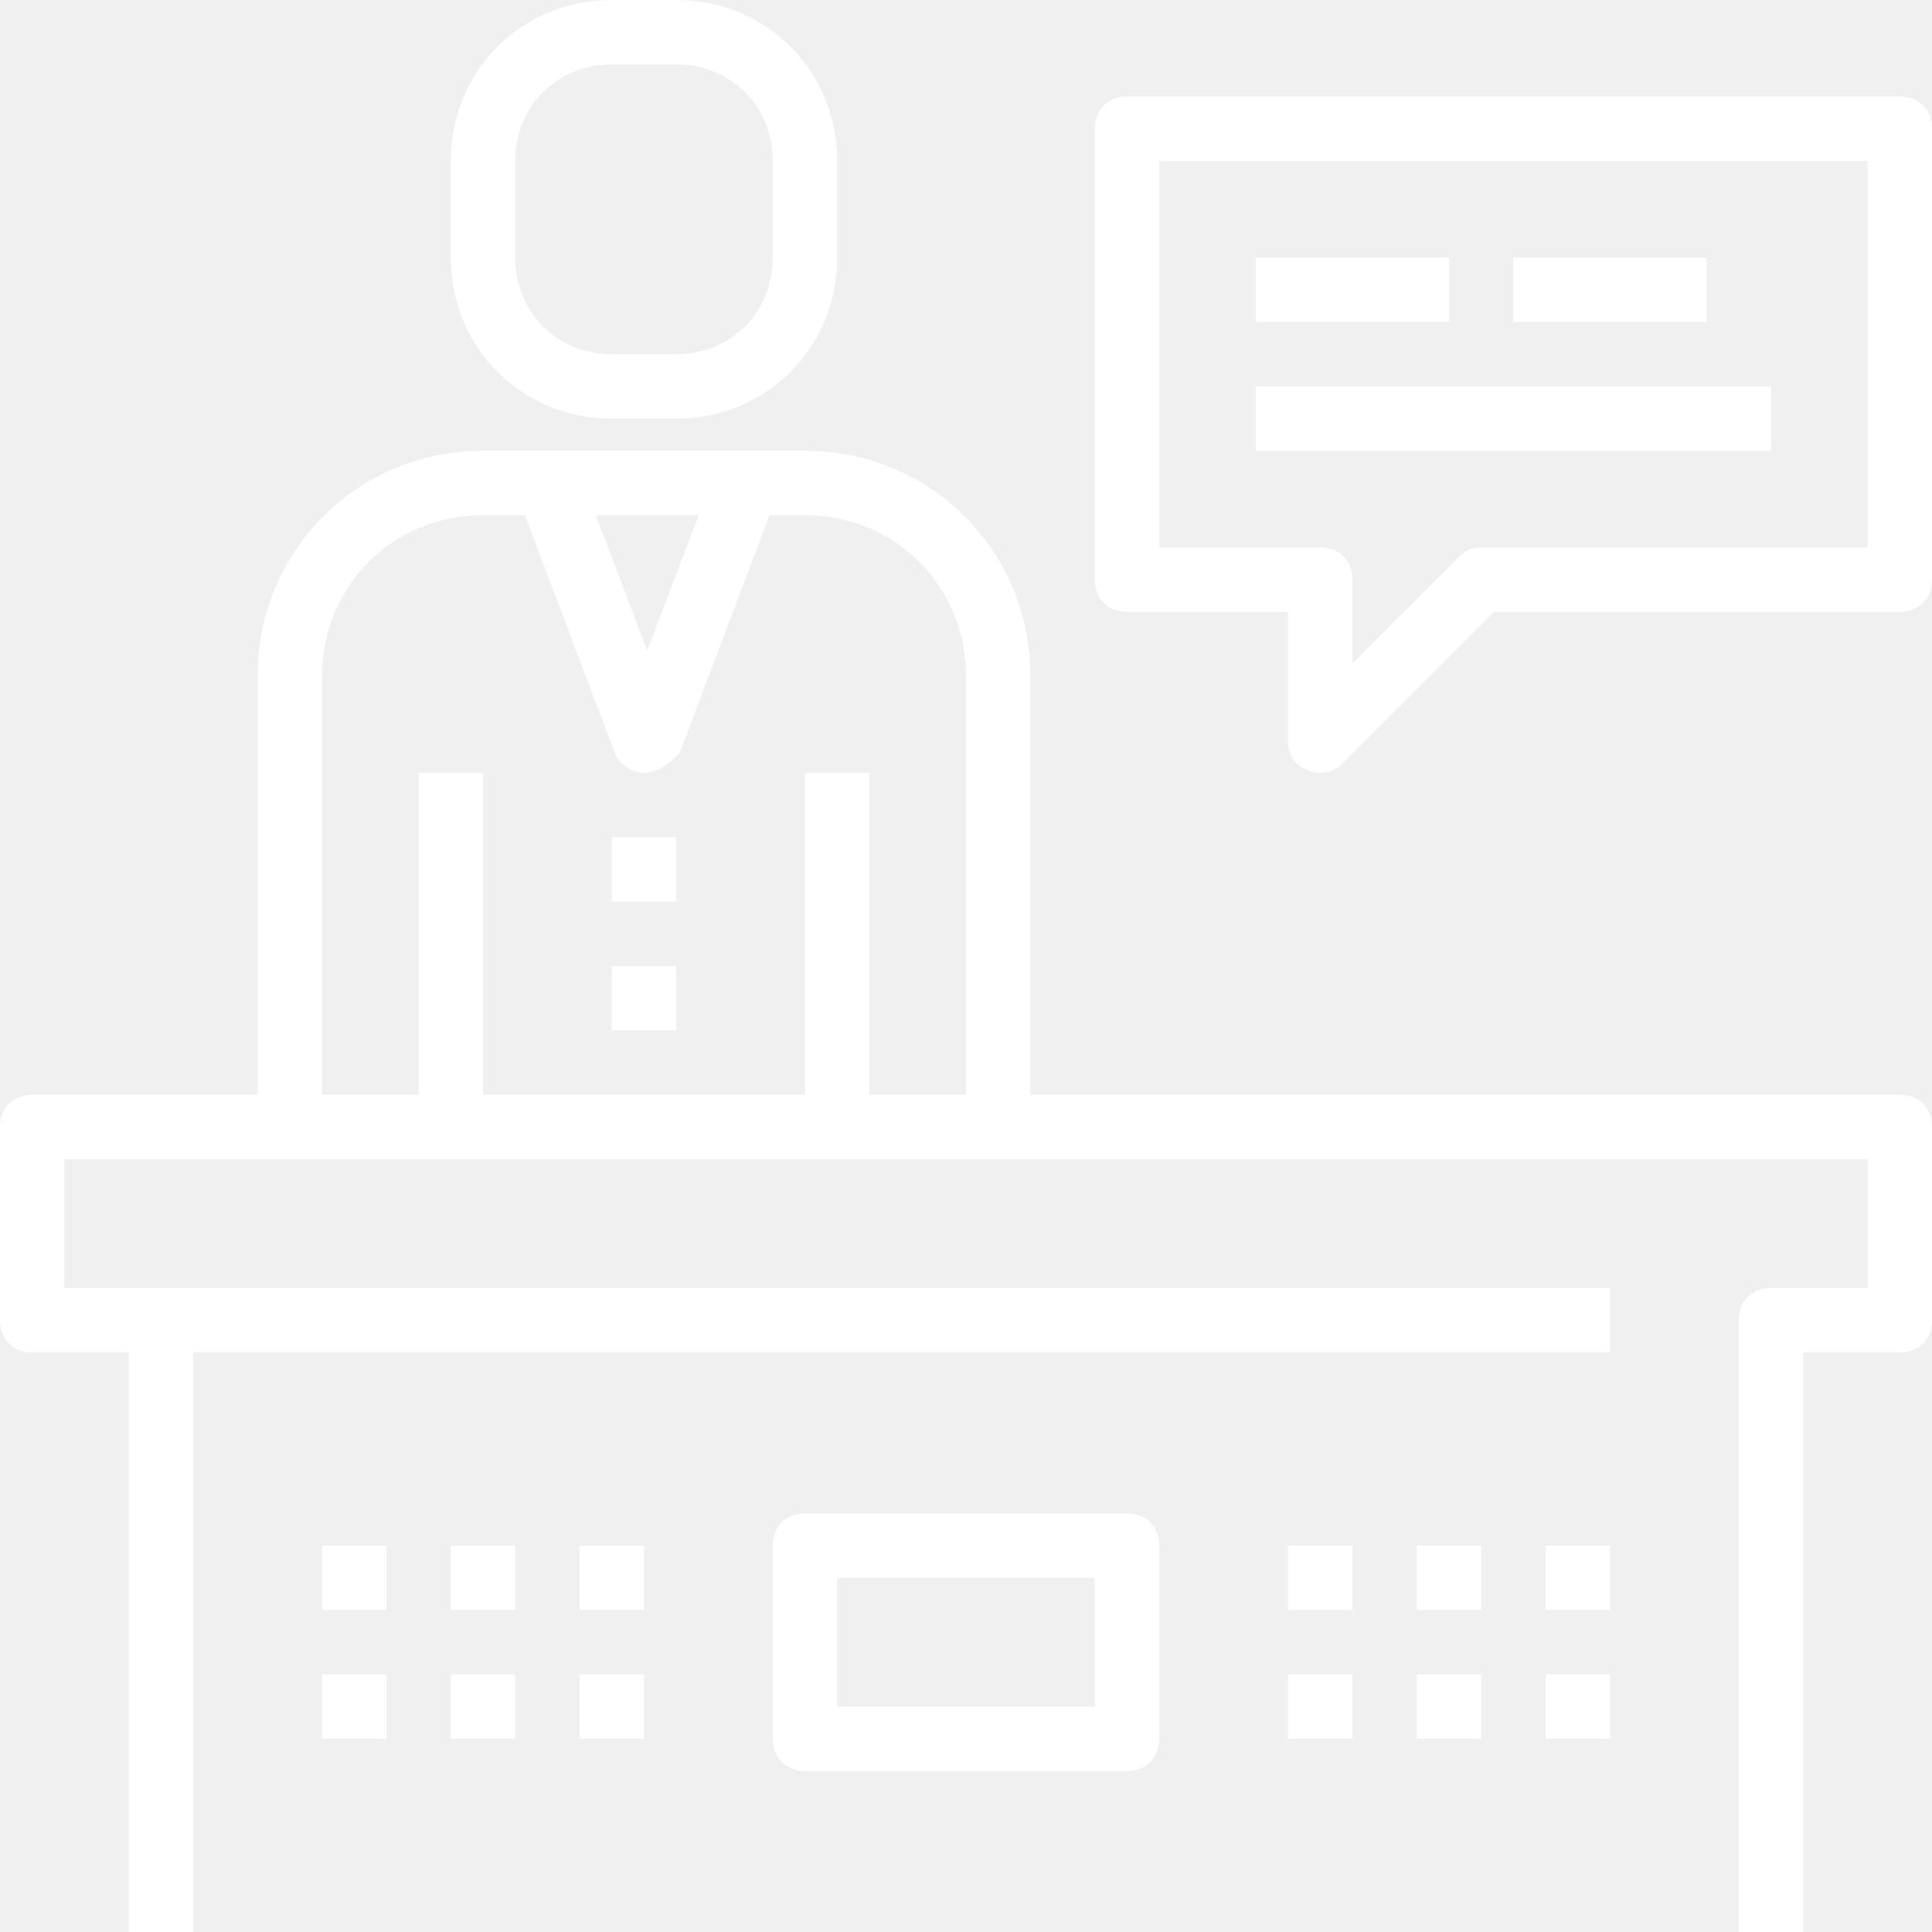
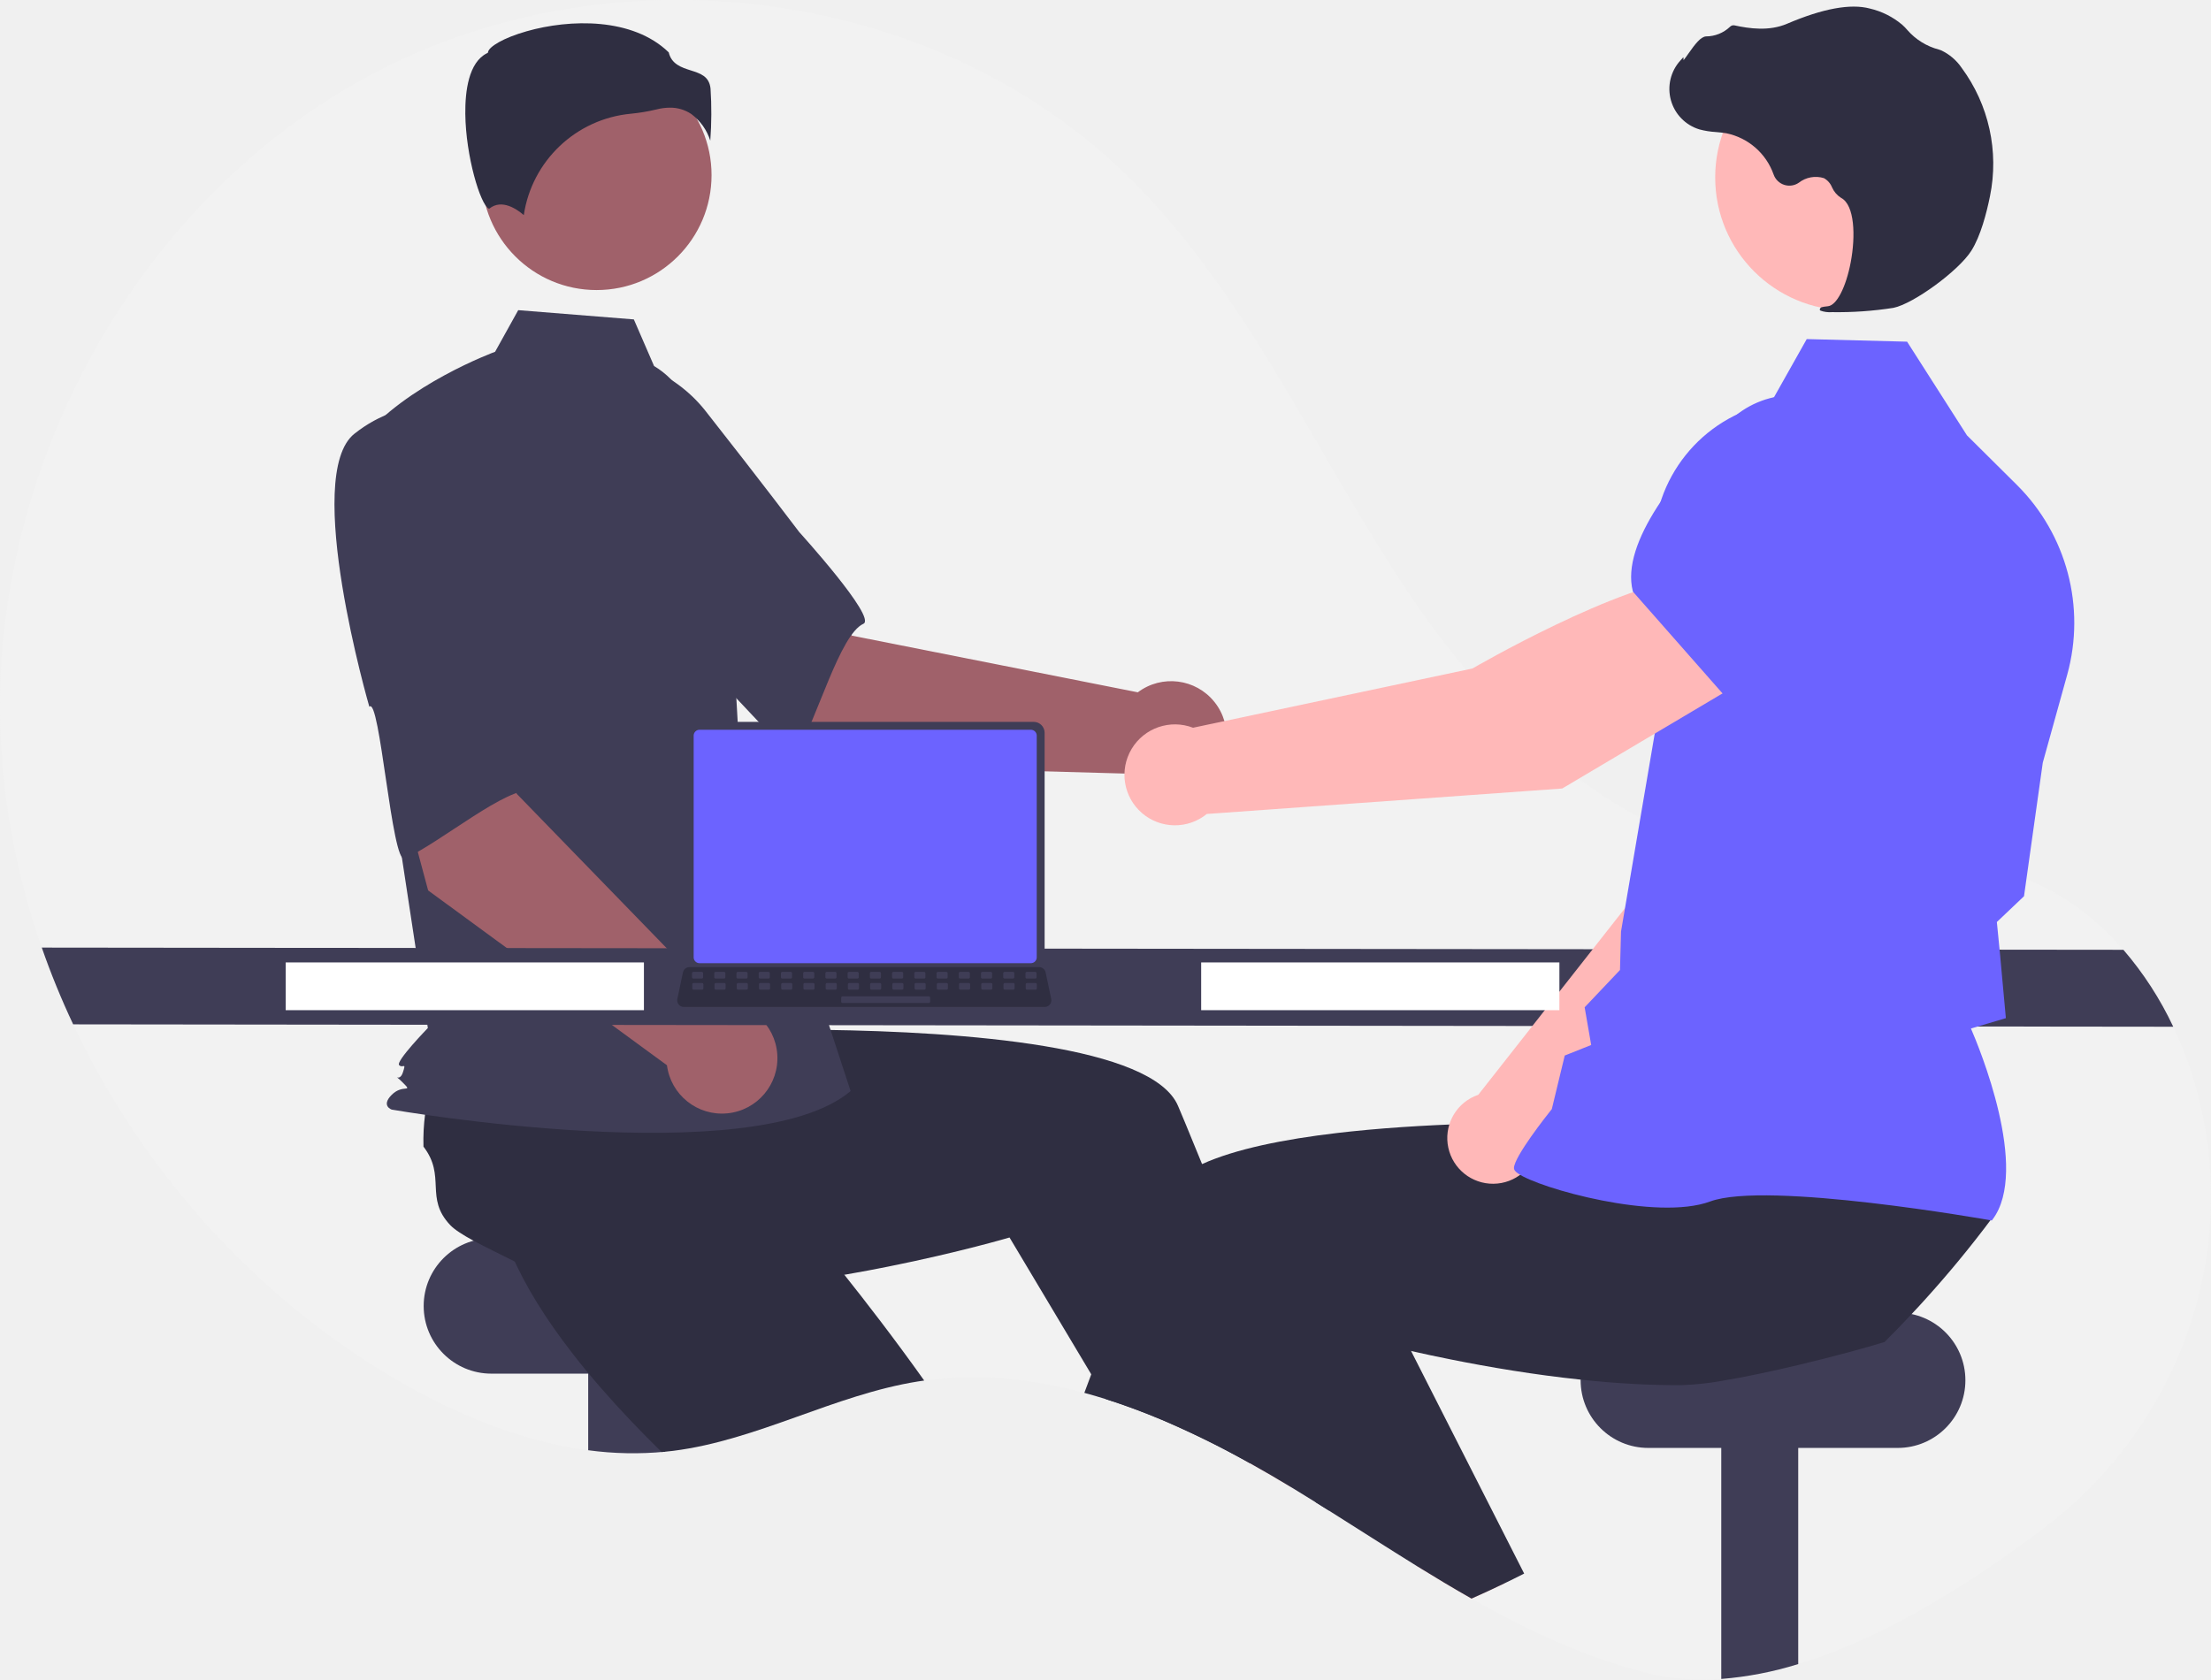
- <svg xmlns="http://www.w3.org/2000/svg" fill="#ffffff" version="1.1" id="Capa_1" viewBox="0 0 60 60" xml:space="preserve">
-   <g>
-     <g>
-       <rect x="19" y="26" width="2" height="2" />
-       <rect x="19" y="30" width="2" height="2" />
-       <path d="M19,13h2c2.8,0,5-2.2,5-5V5c0-2.8-2.2-5-5-5h-2c-2.8,0-5,2.2-5,5v3C14,10.8,16.2,13,19,13z M16,5c0-1.7,1.3-3,3-3h2    c1.7,0,3,1.3,3,3v3c0,1.7-1.3,3-3,3h-2c-1.7,0-3-1.3-3-3V5z" />
-       <path d="M59,34H32V21c0-3.9-3.1-7-7-7H15c-3.9,0-7,3.1-7,7v13H1c-0.6,0-1,0.4-1,1v6c0,0.6,0.4,1,1,1h3v18h2V42h44v-2H5H2v-4h56v4    h-3c-0.6,0-1,0.4-1,1v19h2V42h3c0.6,0,1-0.4,1-1v-6C60,34.4,59.6,34,59,34z M21.7,16l-1.6,4.2L18.5,16H21.7z M10,21    c0-2.8,2.2-5,5-5h1.3l2.8,7.4c0.1,0.3,0.5,0.6,0.9,0.6s0.8-0.3,1.1-0.6l2.8-7.4H25c2.8,0,5,2.2,5,5v13h-3V24h-2v10H15V24h-2v10h-3    L10,21L10,21z" />
-       <path d="M59,3H35c-0.6,0-1,0.4-1,1v14c0,0.6,0.4,1,1,1h5v4c0,0.4,0.2,0.8,0.6,0.9C40.7,24,40.9,24,41,24c0.3,0,0.5-0.1,0.7-0.3    l4.7-4.7H59c0.6,0,1-0.4,1-1V4C60,3.4,59.6,3,59,3z M58,17H46c-0.3,0-0.5,0.1-0.7,0.3L42,20.6V18c0-0.6-0.4-1-1-1h-5V5h22V17z" />
-       <rect x="39" y="8" width="6" height="2" />
-       <rect x="47" y="8" width="6" height="2" />
-       <rect x="39" y="12" width="16" height="2" />
-       <path d="M35,47H25c-0.6,0-1,0.4-1,1v6c0,0.6,0.4,1,1,1h10c0.6,0,1-0.4,1-1v-6C36,47.4,35.6,47,35,47z M34,53h-8v-4h8V53z" />
-       <rect x="40" y="48" width="2" height="2" />
-       <rect x="44" y="48" width="2" height="2" />
-       <rect x="48" y="48" width="2" height="2" />
-       <rect x="40" y="52" width="2" height="2" />
-       <rect x="44" y="52" width="2" height="2" />
-       <rect x="48" y="52" width="2" height="2" />
-       <rect x="10" y="48" width="2" height="2" />
-       <rect x="14" y="48" width="2" height="2" />
-       <rect x="18" y="48" width="2" height="2" />
-       <rect x="10" y="52" width="2" height="2" />
-       <rect x="14" y="52" width="2" height="2" />
-       <rect x="18" y="52" width="2" height="2" />
-     </g>
-   </g>
+ <svg xmlns="http://www.w3.org/2000/svg" data-name="Layer 1" width="833.222" height="633.11" viewBox="0 0 833.222 633.11">
+   <path d="M954.314,708.907c-27.3,20.79-60.56,41.85-93.26,51.78a132.151,132.151,0,0,1-29,5.61,87.682,87.682,0,0,1-27.45-2.13c-23.6-5.87-45.49-16.15-66.67-28.16-6.92-3.93-13.76-8.04-20.56-12.24-11.1-6.86-22.09-13.96-33.11-20.89-1.65-1.05-3.29-2.08-4.94-3.1h-.01q-3.99-2.505-8-4.94c-.47-.29-.94-.57-1.42-.86q-7.575-4.59-15.41-8.97c-.64-.35-1.28-.71-1.92-1.06a337.758,337.758,0,0,0-31.12-15.23c-6.98-2.94-14.05-5.59-21.19-7.85h-.01c-2.73-.86-5.47-1.67-8.22-2.41a172.032,172.032,0,0,0-25.14-4.92,137.461,137.461,0,0,0-35.21.28c-.79.11-1.57.22-2.36.35-31.6,5.06-60.44,22.12-92.18,26.14-1.03.13-2.05.25-3.08.34-.44.04-.88.09-1.32.12a126.185,126.185,0,0,1-27.68-.68c-25.63-3.38-50.59-13.87-73.06-27.09-52.53-30.91-95.13-78.42-121.03-133.44a297.454,297.454,0,0,1-11.83-28.93,278.47,278.47,0,0,1-15.67-84.85c-2.43-100.36,54.6-201.05,144.14-246.44,89.55-45.39,207.35-30.38,279.57,39.35,43.81,42.3,69.16,99.62,102.13,150.83,32.97,51.2,79.83,100.11,140.27,107.57,30.79,3.8,63.01-3.55,92.52,6.01,16.34,5.3,30.28,15.44,41.51,28.36a127.185,127.185,0,0,1,18.78,29,141.927,141.927,0,0,1,8.73,23.54c.41,1.49.79,2.98,1.16,4.47C1026.974,608.507,1003.484,671.447,954.314,708.907Z" transform="translate(-183.3889 -133.445)" fill="#f2f2f2" />
+   <rect x="159.665" y="466.772" width="145" height="51" rx="25.5" fill="#3f3d56" />
+   <path d="M434.054,638.217v42.43a125.553,125.553,0,0,1-29-.56v-41.87Z" transform="translate(-183.3889 -133.445)" fill="#3f3d56" />
+   <path d="M531.674,653.817c-.79.11-1.57.22-2.36.35-31.6,5.06-60.44,22.12-92.18,26.14-1.03.13-2.05.25-3.08.34-.44.04-.88.09-1.32.12-7.75-7.59-15.5-15.67-22.78-24.04-3.95-4.53-7.77-9.15-11.36-13.83-9.32-12.08-17.22-24.5-22.44-36.7.53-5.85-3.11-19.38-4.85-29.74l-.01-.01c-.74-4.35-1.14-8.13-.77-10.56,2.12-14.02,13.57-12.41,17.09-26.15a77.5,77.5,0,0,1,10.11-7.11c.59-.35,1.19-.7,1.81-1.05l38.2-26.4,14.6,14.32,22.22,21.8,24.08,23.61-20.44,20.65s17.08,19.69,37.05,45.94C520.604,638.547,526.174,646.077,531.674,653.817Z" transform="translate(-183.3889 -133.445)" fill="#2f2e41" />
+   <path d="M861.054,638.217v122.47a132.151,132.151,0,0,1-29,5.61v-128.08Z" transform="translate(-183.3889 -133.445)" fill="#3f3d56" />
+   <rect x="595.665" y="494.772" width="145" height="51" rx="25.5" fill="#3f3d56" />
+   <path d="M669.894,693.977q-7.575-4.59-15.41-8.97c-.64-.35-1.28-.71-1.92-1.06l3.44-1.47,9.28-3.99.09-.04.1.34Z" transform="translate(-183.3889 -133.445)" fill="#ffb6b6" />
+   <path d="M684.264,702.877c-1.65-1.05-3.29-2.08-4.94-3.1h-.01q-3.99-2.505-8-4.94c-.47-.29-.94-.57-1.42-.86q-7.575-4.59-15.41-8.97c-.64-.35-1.28-.71-1.92-1.06a337.758,337.758,0,0,0-31.12-15.23c-6.98-2.94-14.05-5.59-21.19-7.85h-.01l-5.61-9.39-25.25-42.29-5.55-9.29s-18.93,5.6-45.72,10.97c-9.75,1.96-20.53,3.88-31.84,5.5-12.09,1.72-24.77,3.09-37.37,3.75-6.01.32-12,.48-17.9.43-15.25-.1-29.9-1.53-42.73-4.93-4.28-4.02-17.18-9.49-26.42-14.5h-.01c-3.88-2.1-7.1-4.11-8.79-5.9-9.74-10.3-1.42-18.33-10.08-29.57a78.018,78.018,0,0,1,.63-12.34c.09-.68.18-1.37.29-2.07l2.73-46.36,20.28-2.68,30.86-4.08,33.43-4.42,3.68,28.82s26.03-1.32,59.01-.88c52.97.72,123.85,6,133.45,28.66.9,2.13,1.8,4.28,2.7,6.43q3.21,7.71,6.36,15.5c7.61,18.8,14.87,37.78,21.5,55.72,4.12,11.16,8,21.92,11.57,31.99,2.87,8.1,5.53,15.76,7.96,22.81,2.22,6.44,4.23,12.37,6.02,17.69C683.724,701.267,683.994,702.087,684.264,702.877Z" transform="translate(-183.3889 -133.445)" fill="#2f2e41" />
+   <path d="M497.708,421.99l-64.055-54.401,41.675-42.177,29.075,47.623,107.774,21.367a20.9,20.9,0,1,1-2.97,30.678Z" transform="translate(-183.3889 -133.445)" fill="#a0616a" />
+   <path d="M377.042,296.092c-7.403,24.083,63.1,81.52,63.1,81.52.783-5.782,40.756,44.073,43.475,39.558,7.729-12.832,16.234-44.552,25.157-48.606,5.103-2.318-24.171-34.543-24.171-34.543s-14.933-19.756-34.649-44.794a53.412,53.412,0,0,0-47.084-20.961S384.445,272.009,377.042,296.092Z" transform="translate(-183.3889 -133.445)" fill="#3f3d56" />
+   <circle cx="224.825" cy="66.009" r="43.324" fill="#a0616a" />
+   <path d="M429.876,271.412c9.334,5.549,14.917,15.744,18.122,26.119a247.516,247.516,0,0,1,10.636,59.137l3.385,60.089,41.926,127.947c-36.336,30.746-172.919,6.988-172.919,6.988s-4.193-1.397,0-5.59,8.274-.478,4.082-4.671-1.302.478.095-3.715,0-1.397-1.398-2.795,10.819-13.976,10.819-13.976L333.445,447.503,319.47,299.363c16.771-20.963,50.498-33.321,50.498-33.321l8.715-15.687,43.574,3.486Z" transform="translate(-183.3889 -133.445)" fill="#3f3d56" />
+   <path d="M443.928,176.437a20.078,20.078,0,0,1,7.133,10.02,141.018,141.018,0,0,0,.093-19.659c-.511-4.601-3.75-5.636-7.5-6.835-3.387-1.083-7.218-2.307-8.248-6.774-13.619-13.248-37.326-12.58-53.55-7.959-8.928,2.543-14.065,5.81-14.524,7.724l-.095.394-.363.181c-6.882,3.441-8.221,14.306-8.133,22.815.168,16.031,5.703,34.239,8.821,35.718.165.078.207.048.278-.012h0c4.695-3.752,10.424.285,12.941,2.48a45.059,45.059,0,0,1,40.346-38.219,70.703,70.703,0,0,0,9.724-1.631,20.472,20.472,0,0,1,4.968-.652A14.137,14.137,0,0,1,443.928,176.437Z" transform="translate(-183.3889 -133.445)" fill="#2f2e41" />
+   <path d="M389.338,487.262,376.085,480.475a3.632,3.632,0,0,1,3.276-6.397l13.253,6.787a3.632,3.632,0,0,1-3.276,6.397Z" transform="translate(-183.3889 -133.445)" fill="#6c63ff" />
+   <path d="M344.735,469.078l-21.801-81.162,58.259-11.028-3.133,55.709,76.547,78.818A20.9,20.9,0,1,1,434.732,534.973Z" transform="translate(-183.3889 -133.445)" fill="#a0616a" />
+   <path d="M316.972,296.916c-19.775,15.612,5.606,102.935,5.606,102.935,3.93-4.313,8.496,59.425,13.299,57.255,13.651-6.168,38.673-27.438,48.319-25.704,5.516.992-.263-42.159-.263-42.159s-1.063-24.742-3.061-56.548a53.412,53.412,0,0,0-26.836-44.001S336.747,281.305,316.972,296.916Z" transform="translate(-183.3889 -133.445)" fill="#3f3d56" />
+   <path d="M1002.384,520.457l-791.42-.9a297.454,297.454,0,0,1-11.83-28.93l784.47.83A127.185,127.185,0,0,1,1002.384,520.457Z" transform="translate(-183.3889 -133.445)" fill="#3f3d56" />
+   <path d="M750.314,730.277q-6.135,2.97-12.38,5.73c-6.92-3.93-13.76-8.04-20.56-12.24l25.22-11.08Z" transform="translate(-183.3889 -133.445)" fill="#ffb6b6" />
+   <path d="M934.194,592.477q-6.15,8.25-12.69,16.17-6.03,7.305-12.38,14.33c-1.75,1.94-3.52,3.87-5.33,5.78q-4.995,5.355-10.21,10.53c-6.26,1.97-18.94,5.44-32.53,8.68-9.89,2.35-20.26,4.58-29,6a104.486,104.486,0,0,1-14.81,1.58c-5.9.05-11.89-.11-17.9-.43-6.78-.36-13.57-.92-20.28-1.64-17.45-1.83-34.35-4.68-48.93-7.61-5.34-1.06-10.36-2.14-14.98-3.19-8.75-1.97-16.07-3.81-21.37-5.21-5.97-1.56-9.37-2.57-9.37-2.57l-14.95,25.04-7.76,12.99-5.7,9.55-1.52,2.53c-.64-.35-1.28-.71-1.92-1.06a337.758,337.758,0,0,0-31.12-15.23c-6.98-2.94-14.05-5.59-21.19-7.85h-.01c-2.73-.86-5.47-1.67-8.22-2.41q1.29-3.465,2.61-6.98,2.46-6.555,5.02-13.23c3.69-9.64,7.51-19.42,11.44-29.15,3.22-7.99,6.5-15.95,9.82-23.8,1.53-3.62,4.64-6.8,8.99-9.59a52.323,52.323,0,0,1,6.49-3.48c12.45-5.67,30.79-9.36,51-11.73,1.67-.19,3.35-.38,5.04-.56,16.73-1.76,34.48-2.67,51.08-3.09,8.31-.21,16.33-.29,23.79-.3q3.615,0,7.03.02h.01c6.15.03,11.81.12,16.79.22.97.02,1.91.05,2.83.07h.01c.62.01,1.23.03,1.83.04,10.89.28,17.57.62,17.57.62l2.59-20.32.53-4.1.5-3.9v-.01l.06-.49.41-.01,7.2-.14,60.52-1.18,33.06-.65-5.24,22.46-8.65,37.06C905.234,592.097,934.494,587.507,934.194,592.477Z" transform="translate(-183.3889 -133.445)" fill="#2f2e41" />
+   <path d="M757.774,726.577c-2.47,1.26-4.96,2.5-7.46,3.7q-6.135,2.97-12.38,5.73c-6.92-3.93-13.76-8.04-20.56-12.24-11.1-6.86-22.09-13.96-33.11-20.89-1.65-1.05-3.29-2.08-4.94-3.1h-.01c-4.54-6.74-9.17-13.76-13.84-20.99-.07-.1-.13-.2-.19-.3q-1.8-2.76-3.58-5.56c-7.47-11.7-14.98-23.9-22.27-36.36l18.46-8.62,34.32-16.02,5.92-2.76,17.02,33.51,15.18,29.89,3.38,6.65Z" transform="translate(-183.3889 -133.445)" fill="#2f2e41" />
+   <path d="M762.946,565.695l87.501-84.384,24.252-68.67L838.926,397.086c-18.375,17.601-38.237,72.424-38.237,72.424L740.477,546.115c-.469.161-.937.331-1.399.535a17.231,17.231,0,1,0,23.869,19.045Z" transform="translate(-183.3889 -133.445)" fill="#ffb8b8" />
+   <path d="M828.86,404.753l45.375,14.405.171-.028c16.889-2.829,30.903-30.412,39.684-53.054a31.596,31.596,0,0,0-16.087-40.025h0a31.666,31.666,0,0,0-33.165,4.184l-23.301,19.039Z" transform="translate(-183.3889 -133.445)" fill="#6c63ff" />
+   <path d="M934.012,593.49l.265-.352c14.157-18.776-5.206-65.273-8.133-72.017l13.164-3.899-2.294-25.064-1.105-11.176L946.143,471.262l.034-.248,7.039-50.092,9.21-33.154A73.285,73.285,0,0,0,943.465,316.233L924.638,297.54l-22.556-35.306-37.819-.976-13.6,24.159a55.141,55.141,0,0,0-44.103,55.179l1.28,64.316L794.269,484.598l-.381,14.475-13.319,14.055,2.462,14.21-9.963,3.969-4.875,20.191c-1.862,2.33-14.156,17.87-14.268,22.202-.017.65.447,1.292,1.459,2.016,7.958,5.694,52.437,18.031,72.456,10.614,21.323-7.894,104.895,6.932,105.737,7.083Z" transform="translate(-183.3889 -133.445)" fill="#6c63ff" />
+   <circle cx="696.48" cy="66.885" r="50.104" fill="#ffb8b8" />
+   <path d="M873.756,251.104a136.267,136.267,0,0,0,23.181-1.62c7.599-1.545,24.599-14.003,29.339-21.5h0c3.521-5.57,5.772-14.268,7.042-20.583a60.914,60.914,0,0,0-10.654-48.358,19.245,19.245,0,0,0-7.773-6.634c-.278-.109-.565-.205-.855-.288a23.745,23.745,0,0,1-11.812-7.309,19.586,19.586,0,0,0-1.964-2.021,29.248,29.248,0,0,0-12.203-6.127c-7.254-1.941-17.752-.014-31.202,5.733-6.757,2.888-14.147,1.843-19.832.609a1.86,1.86,0,0,0-1.751.6,13.132,13.132,0,0,1-8.925,3.558c-2.032.089-4.164,2.903-6.741,6.572-.585.833-1.267,1.805-1.759,2.396l-.066-1.136-1.149,1.267a15.935,15.935,0,0,0,7.194,25.961,31.076,31.076,0,0,0,6.25.996c1.279.115,2.602.234,3.87.454a24.025,24.025,0,0,1,17.853,15.59,6.283,6.283,0,0,0,9.483,3.05,10.381,10.381,0,0,1,9.459-1.722,6.891,6.891,0,0,1,3.046,3.455,8.98,8.98,0,0,0,3.408,3.976c5.15,2.655,5.505,14.417,3.655,24.222-1.783,9.451-5.307,16.288-8.57,16.626-2.512.26-2.799.438-2.981.883l-.162.398.282.372A10.261,10.261,0,0,0,873.756,251.104Z" transform="translate(-183.3889 -133.445)" fill="#2f2e41" />
+   <path d="M841.302,389.605l-19.319-38.516c-28.041,1.915-83.695,34.337-83.695,34.337L632.99,407.752a19.023,19.023,0,1,0,5.186,32.508L772.123,430.659Z" transform="translate(-183.3889 -133.445)" fill="#ffb8b8" />
+   <path d="M833.51,395.929l50.454-37.495,8.887-32.027a34.982,34.982,0,0,0-10.521-35.394h0a34.899,34.899,0,0,0-47.624,1.537c-18.987,18.951-40.642,45.39-35.99,63.723l.047.186Z" transform="translate(-183.3889 -133.445)" fill="#6c63ff" />
+   <rect x="452.665" y="362.772" width="135" height="18" fill="#fff" />
+   <rect x="107.665" y="362.772" width="135" height="18" fill="#fff" />
+   <path d="M441.818,409.655v85.704a4.122,4.122,0,0,0,4.119,4.119H572.941a4.122,4.122,0,0,0,4.119-4.119v-85.704a4.124,4.124,0,0,0-4.119-4.115H445.937A4.124,4.124,0,0,0,441.818,409.655Z" transform="translate(-183.3889 -133.445)" fill="#3f3d56" />
+   <path d="M444.797,410.722v83.58a2.205,2.205,0,0,0,2.201,2.201H571.884a2.205,2.205,0,0,0,2.201-2.201V410.722a2.206,2.206,0,0,0-2.201-2.206H446.999A2.206,2.206,0,0,0,444.797,410.722Z" transform="translate(-183.3889 -133.445)" fill="#6c63ff" />
+   <path d="M439.161,512.074a2.47,2.47,0,0,0,1.943.93h135.992A2.502,2.502,0,0,0,579.543,509.988l-2.111-10.027a2.507,2.507,0,0,0-1.558-1.818,2.425,2.425,0,0,0-.888-.168H443.208a2.425,2.425,0,0,0-.888.168,2.507,2.507,0,0,0-1.558,1.818l-2.111,10.027A2.5,2.5,0,0,0,439.161,512.074Z" transform="translate(-183.3889 -133.445)" fill="#2f2e41" />
+   <rect x="569.832" y="499.781" width="4.188" height="2.513" rx="0.488" transform="translate(960.4626 868.6308) rotate(-180)" fill="#3f3d56" />
+   <rect x="561.455" y="499.781" width="4.188" height="2.513" rx="0.488" transform="translate(943.7086 868.6308) rotate(-180)" fill="#3f3d56" />
+   <rect x="553.078" y="499.781" width="4.188" height="2.513" rx="0.488" transform="translate(926.9547 868.6308) rotate(-180)" fill="#3f3d56" />
+   <rect x="544.701" y="499.781" width="4.188" height="2.513" rx="0.488" transform="translate(910.2007 868.6308) rotate(-180)" fill="#3f3d56" />
+   <rect x="536.324" y="499.781" width="4.188" height="2.513" rx="0.488" transform="translate(893.4467 868.6308) rotate(-180)" fill="#3f3d56" />
+   <rect x="527.947" y="499.781" width="4.188" height="2.513" rx="0.488" transform="translate(876.6928 868.6308) rotate(-180)" fill="#3f3d56" />
+   <rect x="519.57" y="499.781" width="4.188" height="2.513" rx="0.488" transform="translate(859.9388 868.6308) rotate(-180)" fill="#3f3d56" />
+   <rect x="511.193" y="499.781" width="4.188" height="2.513" rx="0.488" transform="translate(843.1848 868.6308) rotate(-180)" fill="#3f3d56" />
+   <rect x="502.816" y="499.781" width="4.188" height="2.513" rx="0.488" transform="translate(826.4309 868.6308) rotate(-180)" fill="#3f3d56" />
+   <rect x="494.439" y="499.781" width="4.188" height="2.513" rx="0.488" transform="translate(809.6769 868.6308) rotate(-180)" fill="#3f3d56" />
+   <rect x="486.062" y="499.781" width="4.188" height="2.513" rx="0.488" transform="translate(792.9229 868.6308) rotate(-180)" fill="#3f3d56" />
+   <rect x="477.685" y="499.781" width="4.188" height="2.513" rx="0.488" transform="translate(776.169 868.6308) rotate(-180)" fill="#3f3d56" />
+   <rect x="469.308" y="499.781" width="4.188" height="2.513" rx="0.488" transform="translate(759.415 868.6308) rotate(-180)" fill="#3f3d56" />
+   <rect x="460.931" y="499.781" width="4.188" height="2.513" rx="0.488" transform="translate(742.6611 868.6308) rotate(-180)" fill="#3f3d56" />
+   <rect x="452.554" y="499.781" width="4.188" height="2.513" rx="0.488" transform="translate(725.9071 868.6308) rotate(-180)" fill="#3f3d56" />
+   <rect x="444.177" y="499.781" width="4.188" height="2.513" rx="0.488" transform="translate(709.1531 868.6308) rotate(-180)" fill="#3f3d56" />
+   <rect x="569.931" y="503.97" width="4.188" height="2.513" rx="0.488" transform="translate(960.6605 877.0078) rotate(-180)" fill="#3f3d56" />
+   <rect x="561.554" y="503.97" width="4.188" height="2.513" rx="0.488" transform="translate(943.9066 877.0078) rotate(-180)" fill="#3f3d56" />
+   <rect x="553.177" y="503.97" width="4.188" height="2.513" rx="0.488" transform="translate(927.1526 877.0078) rotate(-180)" fill="#3f3d56" />
+   <rect x="544.8" y="503.97" width="4.188" height="2.513" rx="0.488" transform="translate(910.3987 877.0078) rotate(-180)" fill="#3f3d56" />
+   <rect x="536.423" y="503.97" width="4.188" height="2.513" rx="0.488" transform="translate(893.6447 877.0078) rotate(-180)" fill="#3f3d56" />
+   <rect x="528.046" y="503.97" width="4.188" height="2.513" rx="0.488" transform="translate(876.8907 877.0078) rotate(-180)" fill="#3f3d56" />
+   <rect x="519.669" y="503.97" width="4.188" height="2.513" rx="0.488" transform="translate(860.1368 877.0078) rotate(-180)" fill="#3f3d56" />
+   <rect x="511.292" y="503.97" width="4.188" height="2.513" rx="0.488" transform="translate(843.3828 877.0078) rotate(-180)" fill="#3f3d56" />
+   <rect x="502.915" y="503.97" width="4.188" height="2.513" rx="0.488" transform="translate(826.6288 877.0078) rotate(-180)" fill="#3f3d56" />
+   <rect x="494.538" y="503.97" width="4.188" height="2.513" rx="0.488" transform="translate(809.8749 877.0078) rotate(-180)" fill="#3f3d56" />
+   <rect x="486.161" y="503.97" width="4.188" height="2.513" rx="0.488" transform="translate(793.1209 877.0078) rotate(-180)" fill="#3f3d56" />
+   <rect x="477.784" y="503.97" width="4.188" height="2.513" rx="0.488" transform="translate(776.3669 877.0078) rotate(-180)" fill="#3f3d56" />
+   <rect x="469.407" y="503.97" width="4.188" height="2.513" rx="0.488" transform="translate(759.613 877.0078) rotate(-180)" fill="#3f3d56" />
+   <rect x="461.03" y="503.97" width="4.188" height="2.513" rx="0.488" transform="translate(742.859 877.0078) rotate(-180)" fill="#3f3d56" />
+   <rect x="452.653" y="503.97" width="4.188" height="2.513" rx="0.488" transform="translate(726.1051 877.0078) rotate(-180)" fill="#3f3d56" />
+   <rect x="444.276" y="503.97" width="4.188" height="2.513" rx="0.488" transform="translate(709.3511 877.0078) rotate(-180)" fill="#3f3d56" />
+   <rect x="500.402" y="508.996" width="33.508" height="2.513" rx="0.488" transform="translate(850.9221 887.0602) rotate(-180)" fill="#3f3d56" />
</svg>
